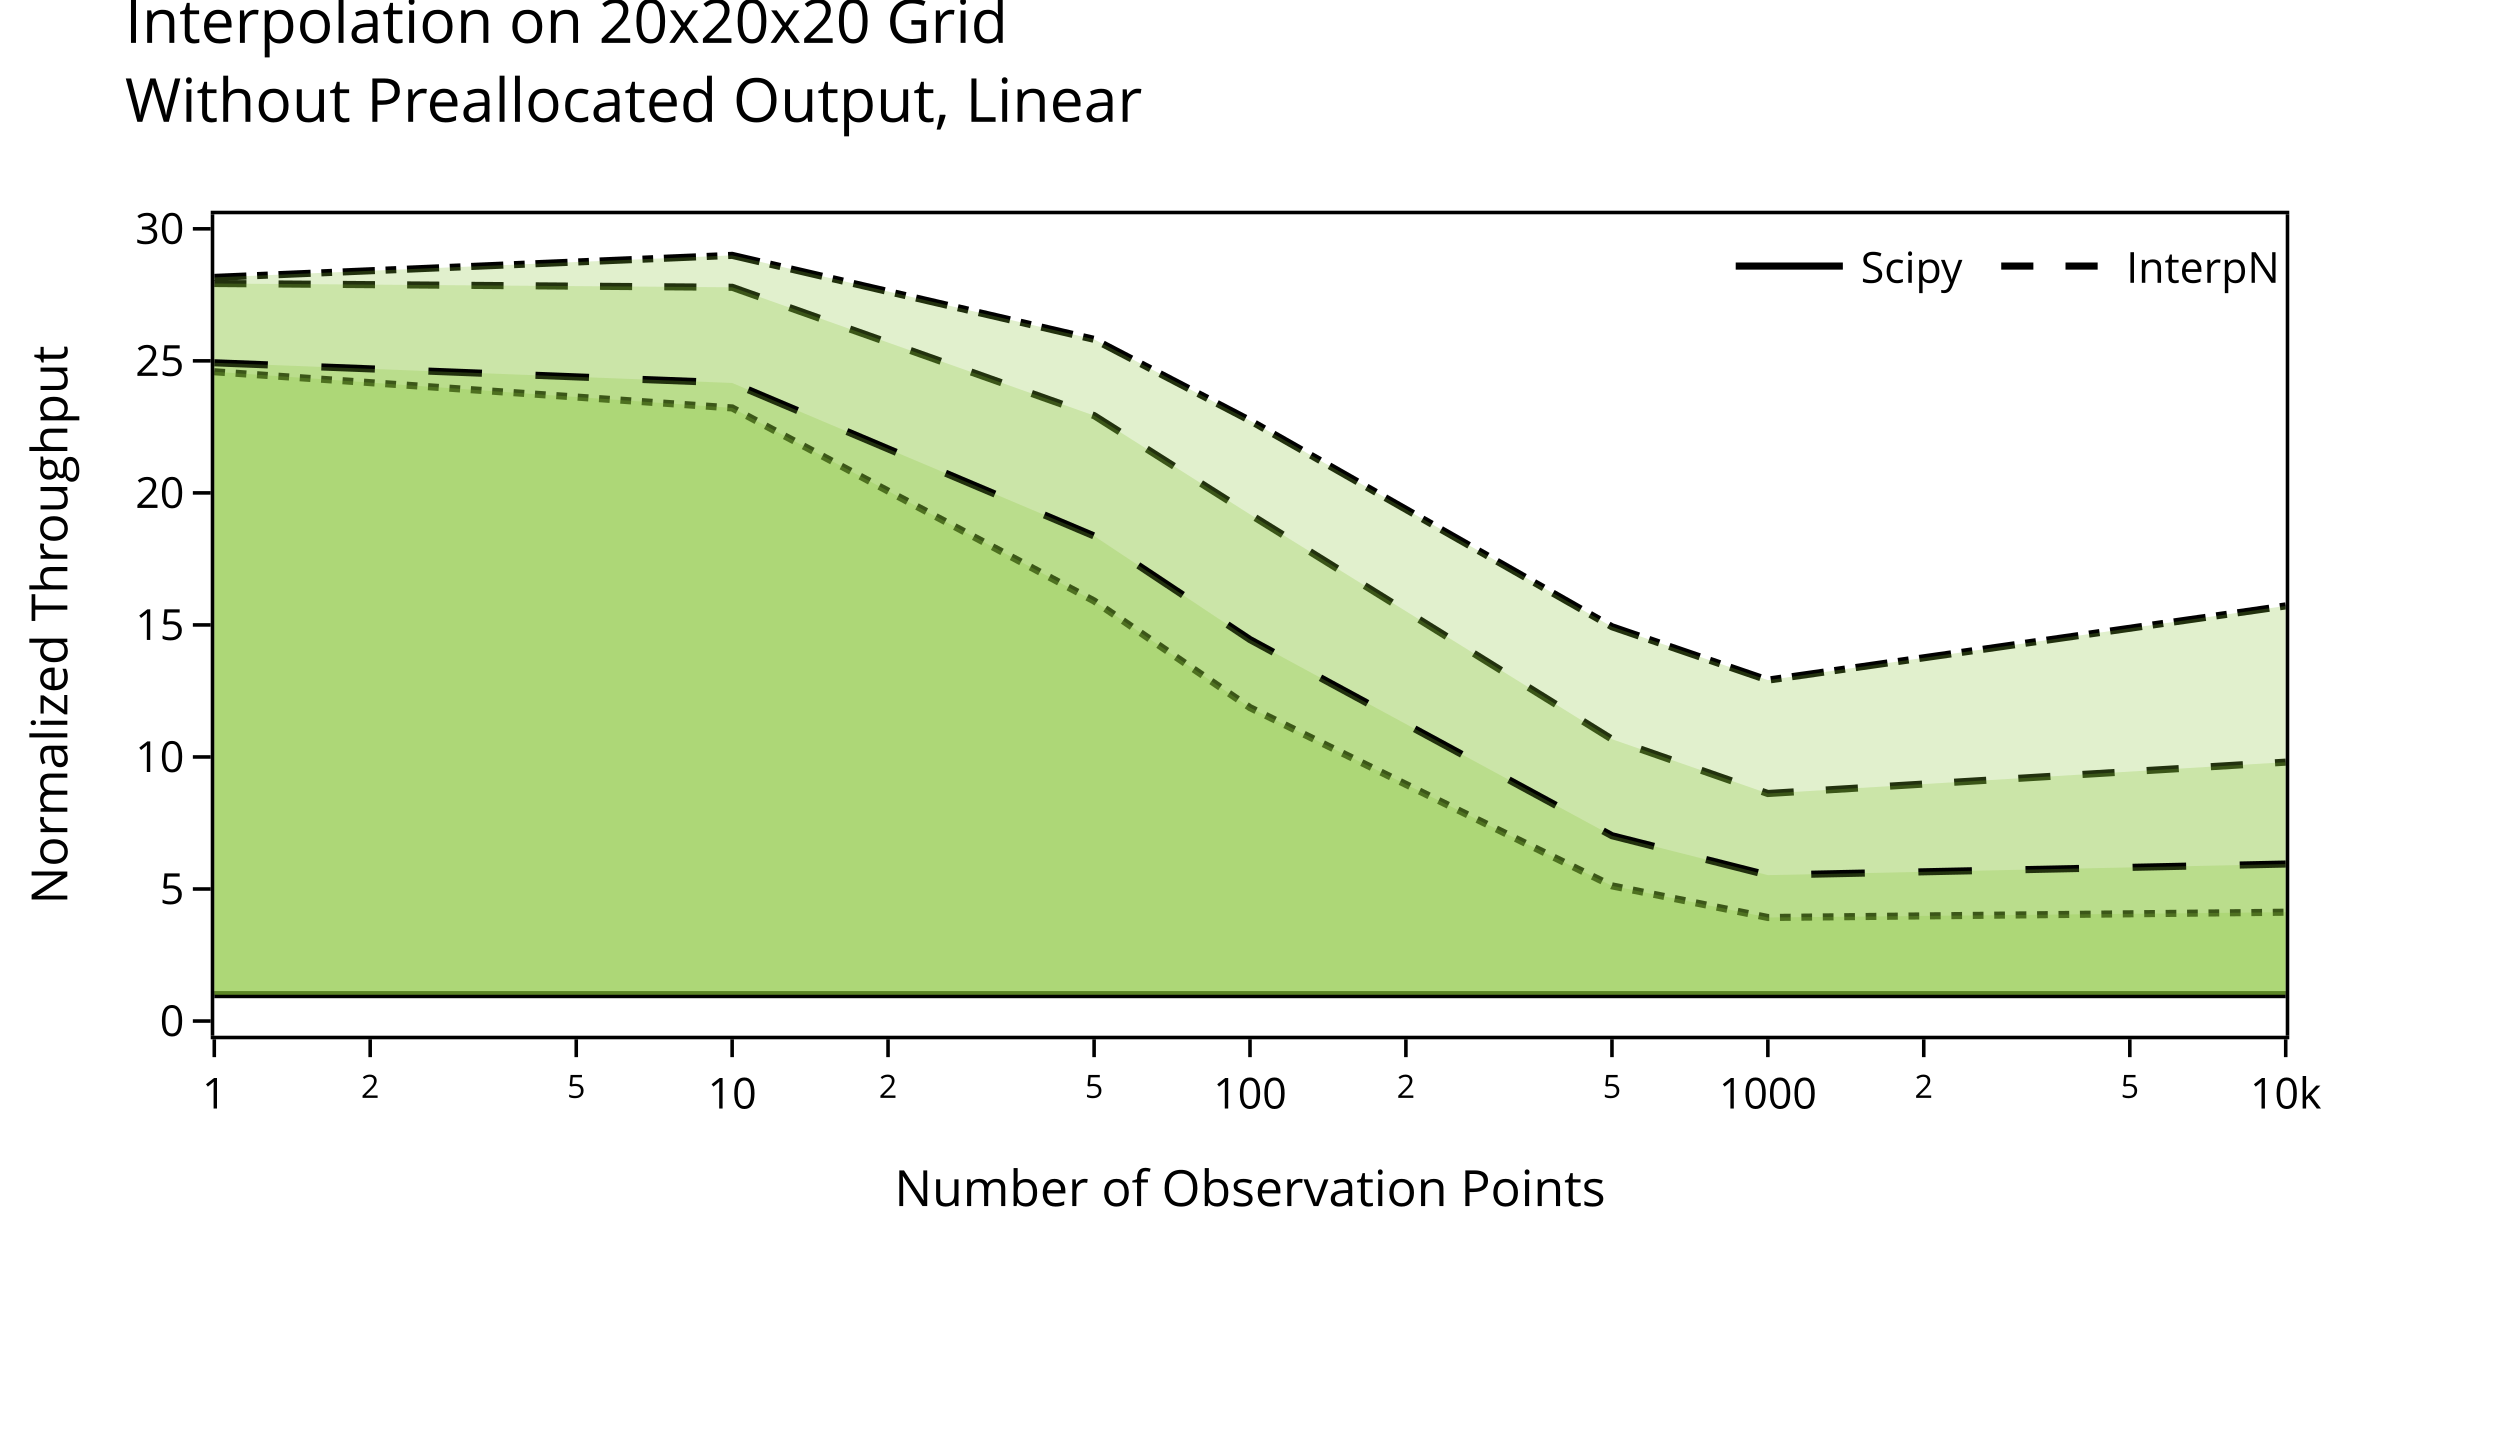
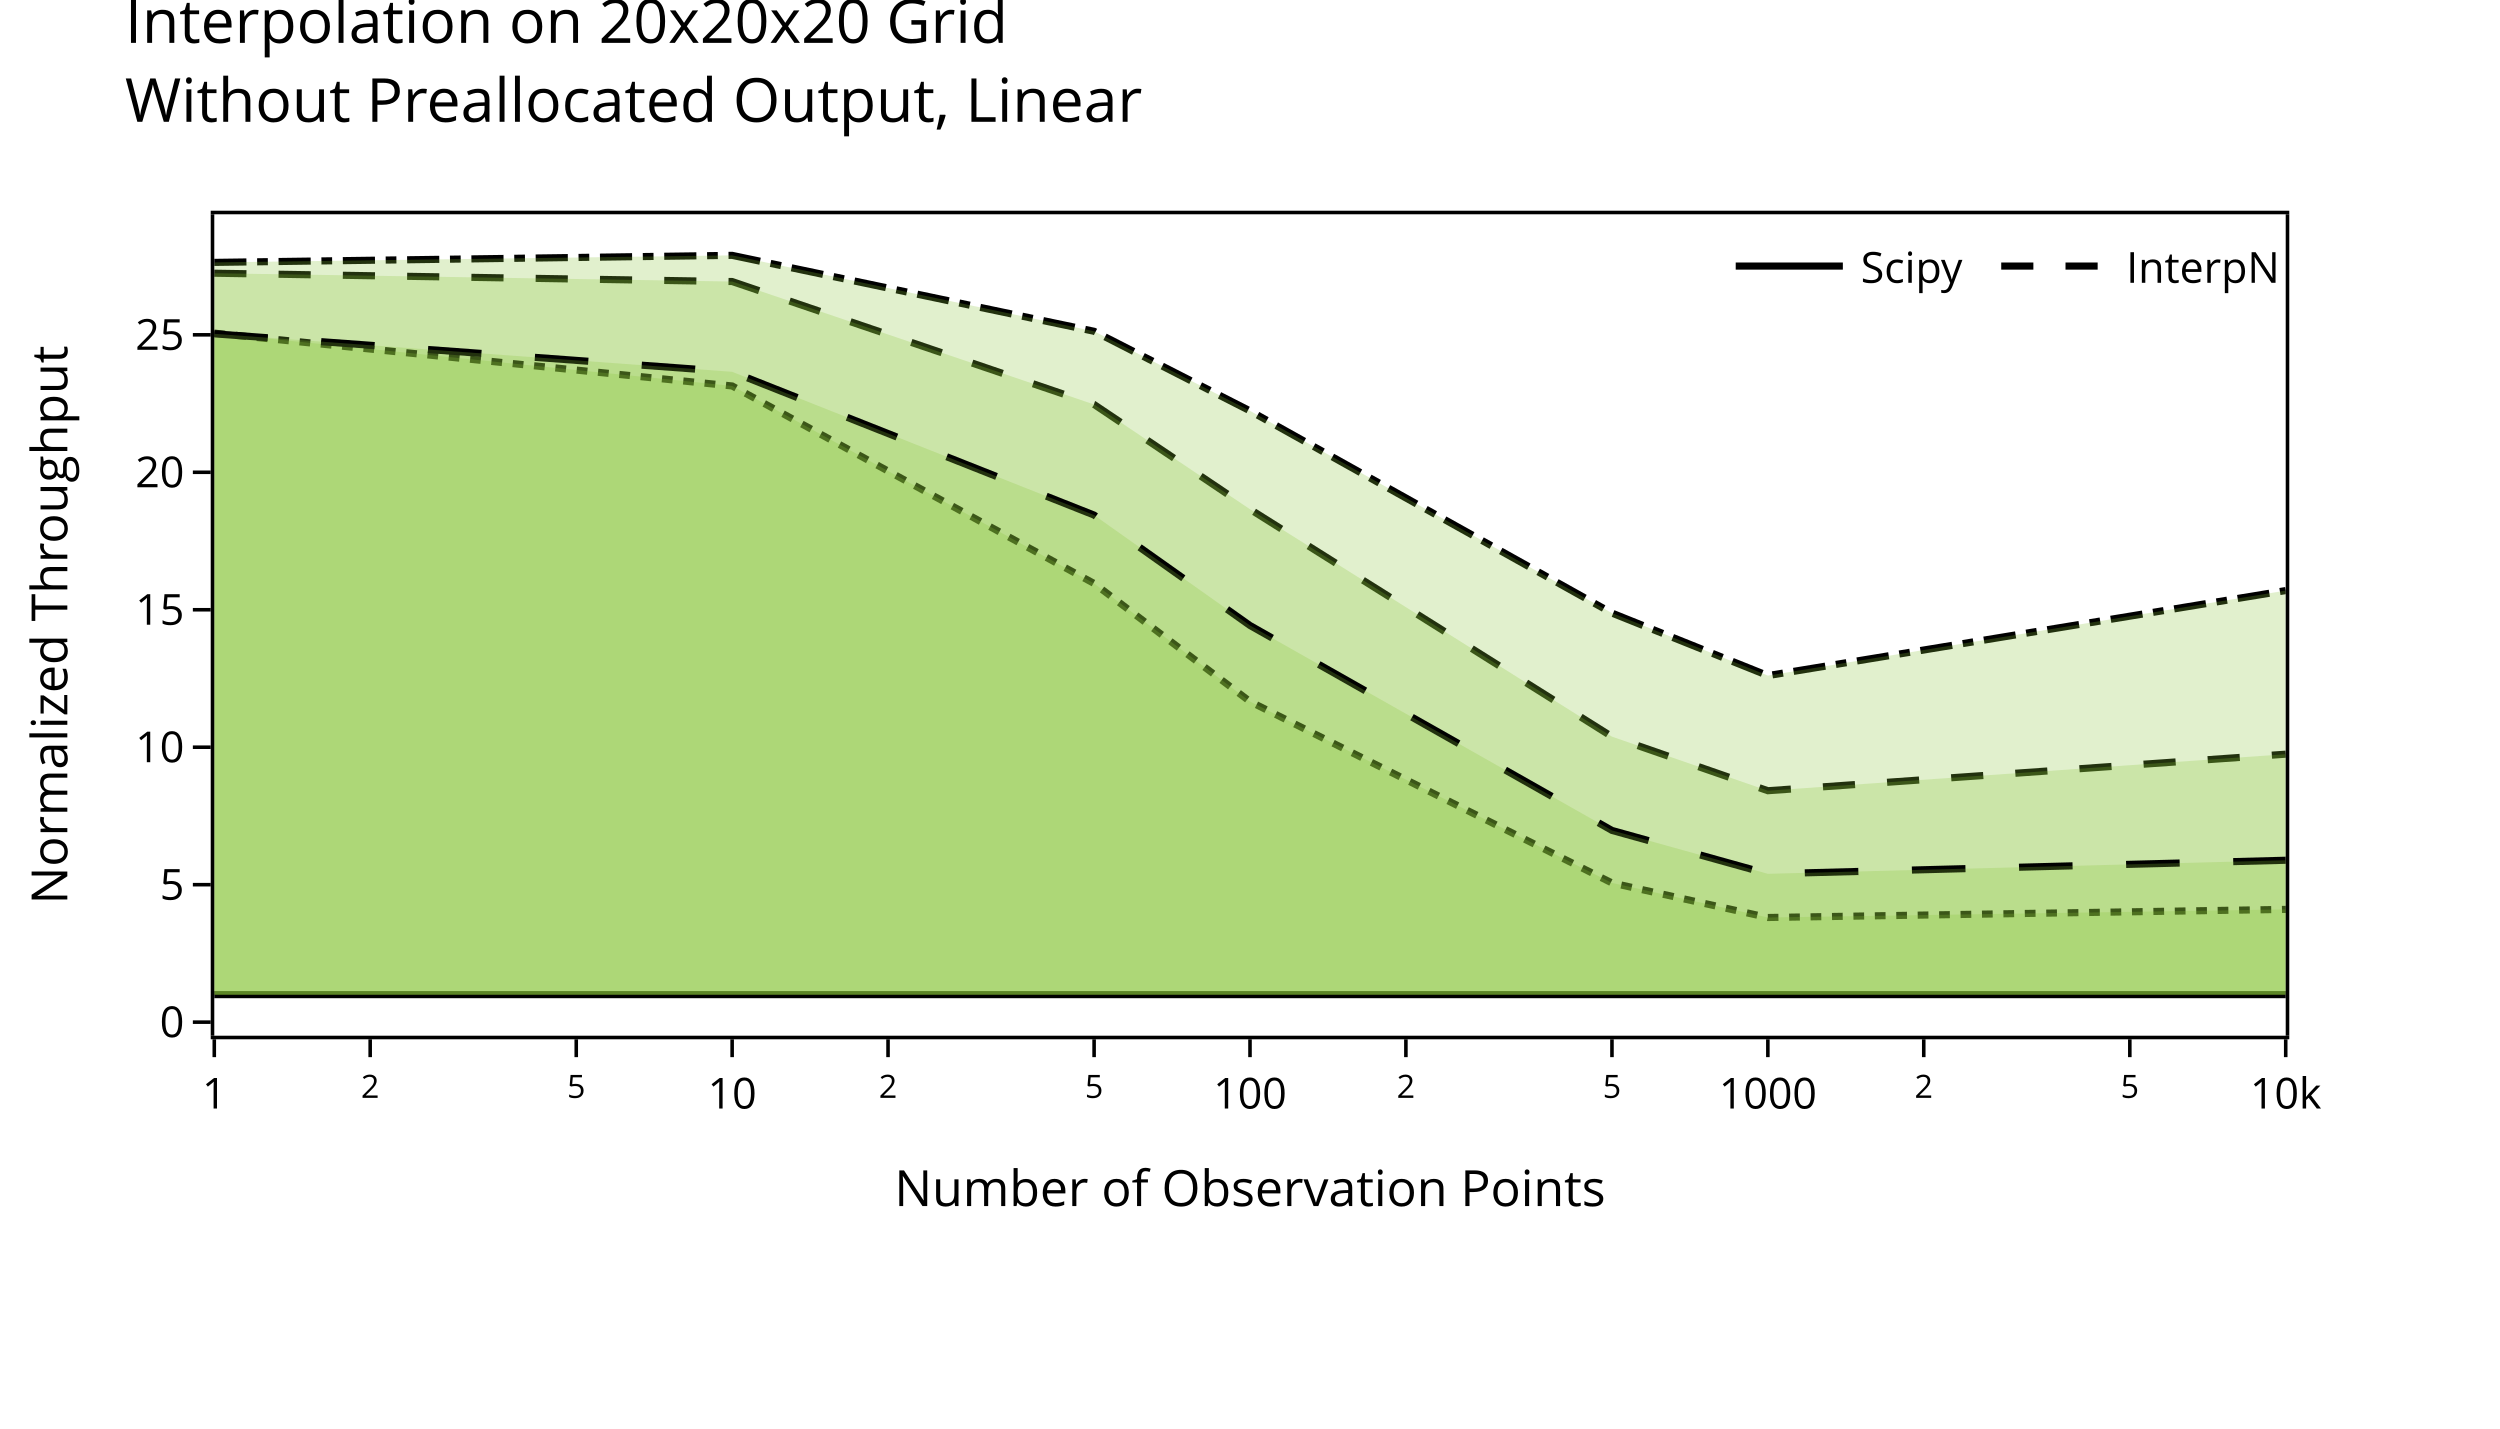
<svg xmlns="http://www.w3.org/2000/svg" class="main-svg" width="700" height="400" style="" viewBox="0 0 700 400">
  <rect x="0" y="0" width="700" height="400" style="fill: rgb(0, 0, 0); fill-opacity: 0;" />
-   <defs id="defs-91af96">
+   <defs id="defs-2a0516">
    <g class="clips">
-       <clipPath id="clip91af96xyplot" class="plotclip">
+       <clipPath id="clip2a0516xyplot" class="plotclip">
        <rect width="580" height="230" />
      </clipPath>
-       <clipPath class="axesclip" id="clip91af96x">
+       <clipPath class="axesclip" id="clip2a0516x">
        <rect x="60" y="0" width="580" height="400" />
      </clipPath>
-       <clipPath class="axesclip" id="clip91af96y">
+       <clipPath class="axesclip" id="clip2a0516y">
        <rect x="0" y="60" width="700" height="230" />
      </clipPath>
-       <clipPath class="axesclip" id="clip91af96xy">
+       <clipPath class="axesclip" id="clip2a0516xy">
        <rect x="60" y="60" width="580" height="230" />
      </clipPath>
    </g>
    <g class="gradients" />
    <g class="patterns" />
  </defs>
  <g class="bglayer">
    <rect class="bg" x="60" y="60" width="580" height="230" style="fill: rgb(0, 0, 0); fill-opacity: 0; stroke-width: 0;" />
  </g>
  <g class="layer-below">
    <g class="imagelayer" />
    <g class="shapelayer" />
  </g>
  <g class="cartesianlayer">
    <g class="subplot xy">
      <g class="layer-subplot">
        <g class="shapelayer" />
        <g class="imagelayer" />
      </g>
      <g class="minor-gridlayer">
        <g class="x" />
        <g class="y" />
      </g>
      <g class="gridlayer">
        <g class="x" />
        <g class="y" />
      </g>
      <g class="zerolinelayer" />
      <g class="layer-between">
        <g class="shapelayer" />
        <g class="imagelayer" />
      </g>
      <path class="xlines-below" />
      <path class="ylines-below" />
      <g class="overlines-below" />
      <g class="xaxislayer-below" />
      <g class="yaxislayer-below" />
      <g class="overaxes-below" />
      <g class="overplot">
-         <g class="xy" transform="translate(60,60)" clip-path="url(#clip91af96xyplot)">
+         <g class="xy" transform="translate(60,60)" clip-path="url(#clip2a0516xyplot)">
          <g class="scatterlayer mlayer">
-             <g class="trace scatter tracea6ba4e" style="stroke-miterlimit: 2; opacity: 1;">
+             <g class="trace scatter tracea683c4" style="stroke-miterlimit: 2; opacity: 1;">
              <g class="fills" />
              <g class="errorbars" />
              <g class="lines">
                <path class="js-line" d="M0,218.5L580,218.5" style="vector-effect: none; fill: none; stroke: rgb(0, 0, 0); stroke-opacity: 1; stroke-width: 2px; opacity: 1;" />
              </g>
              <g class="points" />
              <g class="text" />
            </g>
-             <g class="trace scatter tracef0a80d" style="stroke-miterlimit: 2; opacity: 1;">
-               <g class="fills" />
-               <g class="errorbars" />
-               <g class="lines">
-                 <path class="js-line" d="M0,19.38L145,20.44L246.35,56.37L290,84.03L391.35,146.98L435,162.18L580,153.4" style="vector-effect: none; fill: none; stroke: rgb(0, 0, 0); stroke-opacity: 1; stroke-dasharray: 9px, 9px; stroke-width: 2px; opacity: 1;" />
-               </g>
-               <g class="points" />
-               <g class="text" />
-             </g>
-             <g class="trace scatter tracebce122" style="stroke-miterlimit: 2; opacity: 1;">
+             <g class="trace scatter trace1a8459" style="stroke-miterlimit: 2; opacity: 1;">
+               <g class="fills" />
+               <g class="errorbars" />
+               <g class="lines">
+                 <path class="js-line" d="M0,16.5L145,18.83L246.35,53.26L290,82.59L391.35,146.26L435,161.4L580,151.17" style="vector-effect: none; fill: none; stroke: rgb(0, 0, 0); stroke-opacity: 1; stroke-dasharray: 9px, 9px; stroke-width: 2px; opacity: 1;" />
+               </g>
+               <g class="points" />
+               <g class="text" />
+             </g>
+             <g class="trace scatter trace2cecc5" style="stroke-miterlimit: 2; opacity: 1;">
              <g class="fills">
                <g>
-                   <path class="js-fill" d="M0,19.38L145,20.44L246.35,56.37L290,84.03L391.35,146.98L435,162.18L580,153.4L580,218.5L435,218.5L0,218.5Z" style="fill: rgb(139, 196, 59); fill-opacity: 0.25; stroke-width: 0;" />
+                   <path class="js-fill" d="M0,16.5L145,18.83L246.35,53.26L290,82.59L391.35,146.26L435,161.4L580,151.17L580,218.5L435,218.5L0,218.5Z" style="fill: rgb(139, 196, 59); fill-opacity: 0.25; stroke-width: 0;" />
                </g>
              </g>
              <g class="errorbars" />
              <g class="lines">
-                 <path class="js-line" d="M0,19.38L145,20.44L246.35,56.37L290,84.03L391.35,146.98L435,162.18L580,153.4L580,218.5L435,218.5L0,218.5" style="vector-effect: none; fill: none; stroke: rgb(0, 204, 150); stroke-opacity: 1; stroke-width: 0px; opacity: 1;" />
-               </g>
-               <g class="points" />
-               <g class="text" />
-             </g>
-             <g class="trace scatter trace5af052" style="stroke-miterlimit: 2; opacity: 1;">
-               <g class="fills" />
-               <g class="errorbars" />
-               <g class="lines">
-                 <path class="js-line" d="M0,44.09L145,54.22L246.35,108.27L290,138.14L391.35,188.04L435,196.9L580,195.42" style="vector-effect: none; fill: none; stroke: rgb(0, 0, 0); stroke-opacity: 1; stroke-dasharray: 3px, 3px; stroke-width: 2px; opacity: 1;" />
-               </g>
-               <g class="points" />
-               <g class="text" />
-             </g>
-             <g class="trace scatter trace103721" style="stroke-miterlimit: 2; opacity: 1;">
+                 <path class="js-line" d="M0,16.5L145,18.83L246.35,53.26L290,82.59L391.35,146.26L435,161.4L580,151.17L580,218.5L435,218.5L0,218.5" style="vector-effect: none; fill: none; stroke: rgb(0, 204, 150); stroke-opacity: 1; stroke-width: 0px; opacity: 1;" />
+               </g>
+               <g class="points" />
+               <g class="text" />
+             </g>
+             <g class="trace scatter trace00ed61" style="stroke-miterlimit: 2; opacity: 1;">
+               <g class="fills" />
+               <g class="errorbars" />
+               <g class="lines">
+                 <path class="js-line" d="M0,33.28L145,48.07L246.35,103.38L290,136.43L391.35,187.23L435,196.9L580,194.63" style="vector-effect: none; fill: none; stroke: rgb(0, 0, 0); stroke-opacity: 1; stroke-dasharray: 3px, 3px; stroke-width: 2px; opacity: 1;" />
+               </g>
+               <g class="points" />
+               <g class="text" />
+             </g>
+             <g class="trace scatter trace09c047" style="stroke-miterlimit: 2; opacity: 1;">
              <g class="fills">
                <g>
-                   <path class="js-fill" d="M0,44.09L145,54.22L246.35,108.27L290,138.14L391.35,188.04L435,196.9L580,195.42L580,218.5L435,218.5L0,218.5Z" style="fill: rgb(139, 196, 59); fill-opacity: 0.25; stroke-width: 0;" />
+                   <path class="js-fill" d="M0,33.28L145,48.07L246.35,103.38L290,136.43L391.35,187.23L435,196.9L580,194.63L580,218.5L435,218.5L0,218.5Z" style="fill: rgb(139, 196, 59); fill-opacity: 0.25; stroke-width: 0;" />
                </g>
              </g>
              <g class="errorbars" />
              <g class="lines">
-                 <path class="js-line" d="M0,44.09L145,54.22L246.35,108.27L290,138.14L391.35,188.04L435,196.9L580,195.42L580,218.5L435,218.5L0,218.5" style="vector-effect: none; fill: none; stroke: rgb(255, 161, 90); stroke-opacity: 1; stroke-width: 0px; opacity: 1;" />
-               </g>
-               <g class="points" />
-               <g class="text" />
-             </g>
-             <g class="trace scatter traced04cfd" style="stroke-miterlimit: 2; opacity: 1;">
-               <g class="fills" />
-               <g class="errorbars" />
-               <g class="lines">
-                 <path class="js-line" d="M0,17.67L145,11.5L246.35,35.02L290,57.76L391.35,115.49L435,130.44L580,109.65" style="vector-effect: none; fill: none; stroke: rgb(0, 0, 0); stroke-opacity: 1; stroke-dasharray: 9px, 3px, 3px, 3px; stroke-width: 2px; opacity: 1;" />
-               </g>
-               <g class="points" />
-               <g class="text" />
-             </g>
-             <g class="trace scatter trace5c93d8" style="stroke-miterlimit: 2; opacity: 1;">
+                 <path class="js-line" d="M0,33.28L145,48.07L246.35,103.38L290,136.43L391.35,187.23L435,196.9L580,194.63L580,218.5L435,218.5L0,218.5" style="vector-effect: none; fill: none; stroke: rgb(255, 161, 90); stroke-opacity: 1; stroke-width: 0px; opacity: 1;" />
+               </g>
+               <g class="points" />
+               <g class="text" />
+             </g>
+             <g class="trace scatter trace0cd5b0" style="stroke-miterlimit: 2; opacity: 1;">
+               <g class="fills" />
+               <g class="errorbars" />
+               <g class="lines">
+                 <path class="js-line" d="M0,13.47L145,11.5L246.35,32.76L290,55.05L391.35,111.66L435,129.17L580,105.36" style="vector-effect: none; fill: none; stroke: rgb(0, 0, 0); stroke-opacity: 1; stroke-dasharray: 9px, 3px, 3px, 3px; stroke-width: 2px; opacity: 1;" />
+               </g>
+               <g class="points" />
+               <g class="text" />
+             </g>
+             <g class="trace scatter traceafb613" style="stroke-miterlimit: 2; opacity: 1;">
              <g class="fills">
                <g>
-                   <path class="js-fill" d="M0,17.67L145,11.5L246.35,35.02L290,57.76L391.35,115.49L435,130.44L580,109.65L580,218.5L435,218.5L0,218.5Z" style="fill: rgb(139, 196, 59); fill-opacity: 0.25; stroke-width: 0;" />
+                   <path class="js-fill" d="M0,13.47L145,11.5L246.35,32.76L290,55.05L391.35,111.66L435,129.17L580,105.36L580,218.5L435,218.5L0,218.5Z" style="fill: rgb(139, 196, 59); fill-opacity: 0.25; stroke-width: 0;" />
                </g>
              </g>
              <g class="errorbars" />
              <g class="lines">
-                 <path class="js-line" d="M0,17.67L145,11.5L246.35,35.02L290,57.76L391.35,115.49L435,130.44L580,109.65L580,218.5L435,218.5L0,218.5" style="vector-effect: none; fill: none; stroke: rgb(255, 102, 146); stroke-opacity: 1; stroke-width: 0px; opacity: 1;" />
-               </g>
-               <g class="points" />
-               <g class="text" />
-             </g>
-             <g class="trace scatter trace15b568" style="stroke-miterlimit: 2; opacity: 1;">
-               <g class="fills" />
-               <g class="errorbars" />
-               <g class="lines">
-                 <path class="js-line" d="M0,41.58L145,47.23L246.35,90.08L290,119.09L391.35,174L435,185.04L580,181.93" style="vector-effect: none; fill: none; stroke: rgb(0, 0, 0); stroke-opacity: 1; stroke-dasharray: 15px, 15px; stroke-width: 2px; opacity: 1;" />
-               </g>
-               <g class="points" />
-               <g class="text" />
-             </g>
-             <g class="trace scatter trace5c80b0" style="stroke-miterlimit: 2; opacity: 1;">
+                 <path class="js-line" d="M0,13.47L145,11.5L246.35,32.76L290,55.05L391.35,111.66L435,129.17L580,105.36L580,218.5L435,218.5L0,218.5" style="vector-effect: none; fill: none; stroke: rgb(255, 102, 146); stroke-opacity: 1; stroke-width: 0px; opacity: 1;" />
+               </g>
+               <g class="points" />
+               <g class="text" />
+             </g>
+             <g class="trace scatter trace340afa" style="stroke-miterlimit: 2; opacity: 1;">
+               <g class="fills" />
+               <g class="errorbars" />
+               <g class="lines">
+                 <path class="js-line" d="M0,33.47L145,44.11L246.35,84.23L290,115.14L391.35,172.52L435,184.67L580,180.87" style="vector-effect: none; fill: none; stroke: rgb(0, 0, 0); stroke-opacity: 1; stroke-dasharray: 15px, 15px; stroke-width: 2px; opacity: 1;" />
+               </g>
+               <g class="points" />
+               <g class="text" />
+             </g>
+             <g class="trace scatter trace929078" style="stroke-miterlimit: 2; opacity: 1;">
              <g class="fills">
                <g>
-                   <path class="js-fill" d="M0,41.58L145,47.23L246.35,90.08L290,119.09L391.35,174L435,185.04L580,181.93L580,218.5L435,218.5L0,218.5Z" style="fill: rgb(139, 196, 59); fill-opacity: 0.25; stroke-width: 0;" />
+                   <path class="js-fill" d="M0,33.47L145,44.11L246.35,84.23L290,115.14L391.35,172.52L435,184.67L580,180.87L580,218.5L435,218.5L0,218.5Z" style="fill: rgb(139, 196, 59); fill-opacity: 0.25; stroke-width: 0;" />
                </g>
              </g>
              <g class="errorbars" />
              <g class="lines">
-                 <path class="js-line" d="M0,41.58L145,47.23L246.35,90.08L290,119.09L391.35,174L435,185.04L580,181.93L580,218.5L435,218.5L0,218.5" style="vector-effect: none; fill: none; stroke: rgb(255, 151, 255); stroke-opacity: 1; stroke-width: 0px; opacity: 1;" />
+                 <path class="js-line" d="M0,33.47L145,44.11L246.35,84.23L290,115.14L391.35,172.52L435,184.67L580,180.87L580,218.5L435,218.5L0,218.5" style="vector-effect: none; fill: none; stroke: rgb(255, 151, 255); stroke-opacity: 1; stroke-width: 0px; opacity: 1;" />
              </g>
              <g class="points" />
              <g class="text" />
            </g>
          </g>
        </g>
      </g>
      <path class="xlines-above crisp" d="M59,290.5H641M59,59.5H641" style="fill: none; stroke-width: 1px; stroke: rgb(0, 0, 0); stroke-opacity: 1;" />
      <path class="ylines-above crisp" d="M59.5,60V290M640.5,60V290" style="fill: none; stroke-width: 1px; stroke: rgb(0, 0, 0); stroke-opacity: 1;" />
      <g class="overlines-above" />
      <g class="xaxislayer-above">
        <path class="xtick ticks crisp" d="M0,291v5" transform="translate(60,0)" style="stroke: rgb(0, 0, 0); stroke-opacity: 1; stroke-width: 1px;" />
        <path class="xtick ticks crisp" d="M0,291v5" transform="translate(103.65,0)" style="stroke: rgb(0, 0, 0); stroke-opacity: 1; stroke-width: 1px;" />
        <path class="xtick ticks crisp" d="M0,291v5" transform="translate(161.35,0)" style="stroke: rgb(0, 0, 0); stroke-opacity: 1; stroke-width: 1px;" />
        <path class="xtick ticks crisp" d="M0,291v5" transform="translate(205,0)" style="stroke: rgb(0, 0, 0); stroke-opacity: 1; stroke-width: 1px;" />
        <path class="xtick ticks crisp" d="M0,291v5" transform="translate(248.65,0)" style="stroke: rgb(0, 0, 0); stroke-opacity: 1; stroke-width: 1px;" />
        <path class="xtick ticks crisp" d="M0,291v5" transform="translate(306.35,0)" style="stroke: rgb(0, 0, 0); stroke-opacity: 1; stroke-width: 1px;" />
        <path class="xtick ticks crisp" d="M0,291v5" transform="translate(350,0)" style="stroke: rgb(0, 0, 0); stroke-opacity: 1; stroke-width: 1px;" />
        <path class="xtick ticks crisp" d="M0,291v5" transform="translate(393.65,0)" style="stroke: rgb(0, 0, 0); stroke-opacity: 1; stroke-width: 1px;" />
        <path class="xtick ticks crisp" d="M0,291v5" transform="translate(451.35,0)" style="stroke: rgb(0, 0, 0); stroke-opacity: 1; stroke-width: 1px;" />
        <path class="xtick ticks crisp" d="M0,291v5" transform="translate(495,0)" style="stroke: rgb(0, 0, 0); stroke-opacity: 1; stroke-width: 1px;" />
        <path class="xtick ticks crisp" d="M0,291v5" transform="translate(538.65,0)" style="stroke: rgb(0, 0, 0); stroke-opacity: 1; stroke-width: 1px;" />
        <path class="xtick ticks crisp" d="M0,291v5" transform="translate(596.35,0)" style="stroke: rgb(0, 0, 0); stroke-opacity: 1; stroke-width: 1px;" />
        <path class="xtick ticks crisp" d="M0,291v5" transform="translate(640,0)" style="stroke: rgb(0, 0, 0); stroke-opacity: 1; stroke-width: 1px;" />
        <g class="xtick">
          <text text-anchor="middle" x="0" y="310.4" transform="translate(60,0)" style="font-family: 'Open Sans', verdana, arial, sans-serif; font-size: 12px; fill: rgb(0, 0, 0); fill-opacity: 1; white-space: pre; opacity: 1;">1</text>
        </g>
        <g class="xtick">
          <text text-anchor="middle" x="0" y="307.4" style="font-family: 'Open Sans', verdana, arial, sans-serif; font-size: 9px; fill: rgb(0, 0, 0); fill-opacity: 1; white-space: pre; opacity: 1;" transform="translate(103.65,0)">2</text>
        </g>
        <g class="xtick">
          <text text-anchor="middle" x="0" y="307.4" style="font-family: 'Open Sans', verdana, arial, sans-serif; font-size: 9px; fill: rgb(0, 0, 0); fill-opacity: 1; white-space: pre; opacity: 1;" transform="translate(161.35,0)">5</text>
        </g>
        <g class="xtick">
          <text text-anchor="middle" x="0" y="310.4" style="font-family: 'Open Sans', verdana, arial, sans-serif; font-size: 12px; fill: rgb(0, 0, 0); fill-opacity: 1; white-space: pre; opacity: 1;" transform="translate(205,0)">10</text>
        </g>
        <g class="xtick">
          <text text-anchor="middle" x="0" y="307.4" style="font-family: 'Open Sans', verdana, arial, sans-serif; font-size: 9px; fill: rgb(0, 0, 0); fill-opacity: 1; white-space: pre; opacity: 1;" transform="translate(248.65,0)">2</text>
        </g>
        <g class="xtick">
          <text text-anchor="middle" x="0" y="307.4" style="font-family: 'Open Sans', verdana, arial, sans-serif; font-size: 9px; fill: rgb(0, 0, 0); fill-opacity: 1; white-space: pre; opacity: 1;" transform="translate(306.35,0)">5</text>
        </g>
        <g class="xtick">
          <text text-anchor="middle" x="0" y="310.4" style="font-family: 'Open Sans', verdana, arial, sans-serif; font-size: 12px; fill: rgb(0, 0, 0); fill-opacity: 1; white-space: pre; opacity: 1;" transform="translate(350,0)">100</text>
        </g>
        <g class="xtick">
          <text text-anchor="middle" x="0" y="307.4" style="font-family: 'Open Sans', verdana, arial, sans-serif; font-size: 9px; fill: rgb(0, 0, 0); fill-opacity: 1; white-space: pre; opacity: 1;" transform="translate(393.65,0)">2</text>
        </g>
        <g class="xtick">
          <text text-anchor="middle" x="0" y="307.4" style="font-family: 'Open Sans', verdana, arial, sans-serif; font-size: 9px; fill: rgb(0, 0, 0); fill-opacity: 1; white-space: pre; opacity: 1;" transform="translate(451.35,0)">5</text>
        </g>
        <g class="xtick">
          <text text-anchor="middle" x="0" y="310.4" style="font-family: 'Open Sans', verdana, arial, sans-serif; font-size: 12px; fill: rgb(0, 0, 0); fill-opacity: 1; white-space: pre; opacity: 1;" transform="translate(495,0)">1000</text>
        </g>
        <g class="xtick">
          <text text-anchor="middle" x="0" y="307.4" style="font-family: 'Open Sans', verdana, arial, sans-serif; font-size: 9px; fill: rgb(0, 0, 0); fill-opacity: 1; white-space: pre; opacity: 1;" transform="translate(538.65,0)">2</text>
        </g>
        <g class="xtick">
          <text text-anchor="middle" x="0" y="307.4" style="font-family: 'Open Sans', verdana, arial, sans-serif; font-size: 9px; fill: rgb(0, 0, 0); fill-opacity: 1; white-space: pre; opacity: 1;" transform="translate(596.35,0)">5</text>
        </g>
        <g class="xtick">
          <text text-anchor="middle" x="0" y="310.4" style="font-family: 'Open Sans', verdana, arial, sans-serif; font-size: 12px; fill: rgb(0, 0, 0); fill-opacity: 1; white-space: pre; opacity: 1;" transform="translate(640,0)">10k</text>
        </g>
      </g>
      <g class="yaxislayer-above">
-         <path class="ytick ticks crisp" d="M59,0h-5" transform="translate(0,285.89)" style="stroke: rgb(0, 0, 0); stroke-opacity: 1; stroke-width: 1px;" />
-         <path class="ytick ticks crisp" d="M59,0h-5" transform="translate(0,248.92)" style="stroke: rgb(0, 0, 0); stroke-opacity: 1; stroke-width: 1px;" />
-         <path class="ytick ticks crisp" d="M59,0h-5" transform="translate(0,211.95)" style="stroke: rgb(0, 0, 0); stroke-opacity: 1; stroke-width: 1px;" />
-         <path class="ytick ticks crisp" d="M59,0h-5" transform="translate(0,174.98)" style="stroke: rgb(0, 0, 0); stroke-opacity: 1; stroke-width: 1px;" />
-         <path class="ytick ticks crisp" d="M59,0h-5" transform="translate(0,138.01)" style="stroke: rgb(0, 0, 0); stroke-opacity: 1; stroke-width: 1px;" />
-         <path class="ytick ticks crisp" d="M59,0h-5" transform="translate(0,101.04)" style="stroke: rgb(0, 0, 0); stroke-opacity: 1; stroke-width: 1px;" />
-         <path class="ytick ticks crisp" d="M59,0h-5" transform="translate(0,64.07)" style="stroke: rgb(0, 0, 0); stroke-opacity: 1; stroke-width: 1px;" />
-         <g class="ytick">
-           <text text-anchor="end" x="51.6" y="4.2" transform="translate(0,285.89)" style="font-family: 'Open Sans', verdana, arial, sans-serif; font-size: 12px; fill: rgb(0, 0, 0); fill-opacity: 1; white-space: pre; opacity: 1;">0</text>
-         </g>
-         <g class="ytick">
-           <text text-anchor="end" x="51.6" y="4.2" style="font-family: 'Open Sans', verdana, arial, sans-serif; font-size: 12px; fill: rgb(0, 0, 0); fill-opacity: 1; white-space: pre; opacity: 1;" transform="translate(0,248.92)">5</text>
-         </g>
-         <g class="ytick">
-           <text text-anchor="end" x="51.6" y="4.2" style="font-family: 'Open Sans', verdana, arial, sans-serif; font-size: 12px; fill: rgb(0, 0, 0); fill-opacity: 1; white-space: pre; opacity: 1;" transform="translate(0,211.95)">10</text>
-         </g>
-         <g class="ytick">
-           <text text-anchor="end" x="51.6" y="4.2" style="font-family: 'Open Sans', verdana, arial, sans-serif; font-size: 12px; fill: rgb(0, 0, 0); fill-opacity: 1; white-space: pre; opacity: 1;" transform="translate(0,174.98)">15</text>
-         </g>
-         <g class="ytick">
-           <text text-anchor="end" x="51.6" y="4.2" style="font-family: 'Open Sans', verdana, arial, sans-serif; font-size: 12px; fill: rgb(0, 0, 0); fill-opacity: 1; white-space: pre; opacity: 1;" transform="translate(0,138.01)">20</text>
-         </g>
-         <g class="ytick">
-           <text text-anchor="end" x="51.6" y="4.2" style="font-family: 'Open Sans', verdana, arial, sans-serif; font-size: 12px; fill: rgb(0, 0, 0); fill-opacity: 1; white-space: pre; opacity: 1;" transform="translate(0,101.04)">25</text>
-         </g>
-         <g class="ytick">
-           <text text-anchor="end" x="51.6" y="4.2" style="font-family: 'Open Sans', verdana, arial, sans-serif; font-size: 12px; fill: rgb(0, 0, 0); fill-opacity: 1; white-space: pre; opacity: 1;" transform="translate(0,64.07)">30</text>
+         <path class="ytick ticks crisp" d="M59,0h-5" transform="translate(0,286.2)" style="stroke: rgb(0, 0, 0); stroke-opacity: 1; stroke-width: 1px;" />
+         <path class="ytick ticks crisp" d="M59,0h-5" transform="translate(0,247.71)" style="stroke: rgb(0, 0, 0); stroke-opacity: 1; stroke-width: 1px;" />
+         <path class="ytick ticks crisp" d="M59,0h-5" transform="translate(0,209.22)" style="stroke: rgb(0, 0, 0); stroke-opacity: 1; stroke-width: 1px;" />
+         <path class="ytick ticks crisp" d="M59,0h-5" transform="translate(0,170.73)" style="stroke: rgb(0, 0, 0); stroke-opacity: 1; stroke-width: 1px;" />
+         <path class="ytick ticks crisp" d="M59,0h-5" transform="translate(0,132.24)" style="stroke: rgb(0, 0, 0); stroke-opacity: 1; stroke-width: 1px;" />
+         <path class="ytick ticks crisp" d="M59,0h-5" transform="translate(0,93.75)" style="stroke: rgb(0, 0, 0); stroke-opacity: 1; stroke-width: 1px;" />
+         <g class="ytick">
+           <text text-anchor="end" x="51.6" y="4.2" transform="translate(0,286.2)" style="font-family: 'Open Sans', verdana, arial, sans-serif; font-size: 12px; fill: rgb(0, 0, 0); fill-opacity: 1; white-space: pre; opacity: 1;">0</text>
+         </g>
+         <g class="ytick">
+           <text text-anchor="end" x="51.6" y="4.2" style="font-family: 'Open Sans', verdana, arial, sans-serif; font-size: 12px; fill: rgb(0, 0, 0); fill-opacity: 1; white-space: pre; opacity: 1;" transform="translate(0,247.71)">5</text>
+         </g>
+         <g class="ytick">
+           <text text-anchor="end" x="51.6" y="4.2" style="font-family: 'Open Sans', verdana, arial, sans-serif; font-size: 12px; fill: rgb(0, 0, 0); fill-opacity: 1; white-space: pre; opacity: 1;" transform="translate(0,209.22)">10</text>
+         </g>
+         <g class="ytick">
+           <text text-anchor="end" x="51.6" y="4.2" style="font-family: 'Open Sans', verdana, arial, sans-serif; font-size: 12px; fill: rgb(0, 0, 0); fill-opacity: 1; white-space: pre; opacity: 1;" transform="translate(0,170.73)">15</text>
+         </g>
+         <g class="ytick">
+           <text text-anchor="end" x="51.6" y="4.2" style="font-family: 'Open Sans', verdana, arial, sans-serif; font-size: 12px; fill: rgb(0, 0, 0); fill-opacity: 1; white-space: pre; opacity: 1;" transform="translate(0,132.24)">20</text>
+         </g>
+         <g class="ytick">
+           <text text-anchor="end" x="51.6" y="4.2" style="font-family: 'Open Sans', verdana, arial, sans-serif; font-size: 12px; fill: rgb(0, 0, 0); fill-opacity: 1; white-space: pre; opacity: 1;" transform="translate(0,93.75)">25</text>
        </g>
      </g>
      <g class="overaxes-above" />
    </g>
  </g>
  <g class="polarlayer" />
  <g class="smithlayer" />
  <g class="ternarylayer" />
  <g class="geolayer" />
  <g class="funnelarealayer" />
  <g class="pielayer" />
  <g class="iciclelayer" />
  <g class="treemaplayer" />
  <g class="sunburstlayer" />
  <g class="glimages" />
-   <defs id="topdefs-91af96">
+   <defs id="topdefs-2a0516">
    <g class="clips" />
-     <clipPath id="legend91af96">
+     <clipPath id="legend2a0516">
      <rect width="159" height="29" x="0" y="0" />
    </clipPath>
  </defs>
  <g class="layer-above">
    <g class="imagelayer" />
    <g class="shapelayer" />
  </g>
  <g class="infolayer">
    <g class="legend" pointer-events="all" transform="translate(481,60)">
      <rect class="bg" shape-rendering="crispEdges" width="159" height="29" x="0" y="0" style="stroke: rgb(68, 68, 68); stroke-opacity: 1; fill: rgb(0, 0, 0); fill-opacity: 0; stroke-width: 0px;" />
-       <g class="scrollbox" transform="" clip-path="url(#legend91af96)">
+       <g class="scrollbox" transform="" clip-path="url(#legend2a0516)">
        <g class="groups">
          <g class="traces" transform="translate(0,14.5)" style="opacity: 1;">
            <text class="legendtext" text-anchor="start" x="40" y="4.68" style="font-family: 'Open Sans', verdana, arial, sans-serif; font-size: 12px; fill: rgb(0, 0, 0); fill-opacity: 1; white-space: pre;">Scipy</text>
            <g class="layers" style="opacity: 1;">
              <g class="legendfill" />
              <g class="legendlines">
                <path class="js-line" d="M5,0h30" style="fill: none; stroke: rgb(0, 0, 0); stroke-opacity: 1; stroke-width: 2px;" />
              </g>
              <g class="legendsymbols">
                <g class="legendpoints" />
              </g>
            </g>
            <rect class="legendtoggle" x="0" y="-9.5" width="71.844" height="19" style="fill: rgb(0, 0, 0); fill-opacity: 0;" />
          </g>
          <g class="traces" transform="translate(74.34375,14.5)" style="opacity: 1;">
            <text class="legendtext" text-anchor="start" x="40" y="4.68" style="font-family: 'Open Sans', verdana, arial, sans-serif; font-size: 12px; fill: rgb(0, 0, 0); fill-opacity: 1; white-space: pre;">InterpN</text>
            <g class="layers" style="opacity: 1;">
              <g class="legendfill" />
              <g class="legendlines">
                <path class="js-line" d="M5,0h30" style="fill: none; stroke: rgb(0, 0, 0); stroke-opacity: 1; stroke-dasharray: 9px, 9px; stroke-width: 2px;" />
              </g>
              <g class="legendsymbols">
                <g class="legendpoints" />
              </g>
            </g>
            <rect class="legendtoggle" x="0" y="-9.5" width="81.859" height="19" style="fill: rgb(0, 0, 0); fill-opacity: 0;" />
          </g>
        </g>
      </g>
      <rect class="scrollbar" rx="20" ry="3" width="0" height="0" x="0" y="0" style="fill: rgb(128, 139, 164); fill-opacity: 1;" />
    </g>
    <g class="g-gtitle">
      <text class="gtitle" x="35" y="12" text-anchor="start" dy="0.7em" style="opacity: 1; font-family: 'Open Sans', verdana, arial, sans-serif; font-size: 17px; fill: rgb(0, 0, 0); fill-opacity: 1; white-space: pre;">
        <tspan class="line" dy="0em" x="35" y="12">Interpolation on 20x20x20 Grid</tspan>
        <tspan class="line" dy="1.3em" x="35" y="12">Without Preallocated Output, Linear</tspan>
      </text>
    </g>
    <g class="g-xtitle">
      <text class="xtitle" x="350" y="337.706" text-anchor="middle" style="opacity: 1; font-family: 'Open Sans', verdana, arial, sans-serif; font-size: 14px; fill: rgb(0, 0, 0); fill-opacity: 1; white-space: pre;">Number of Observation Points</text>
    </g>
    <g class="g-ytitle">
      <text class="ytitle" transform="rotate(-90,18.85,175)" x="18.85" y="175" text-anchor="middle" style="opacity: 1; font-family: 'Open Sans', verdana, arial, sans-serif; font-size: 14px; fill: rgb(0, 0, 0); fill-opacity: 1; white-space: pre;">Normalized Throughput</text>
    </g>
  </g>
</svg>
